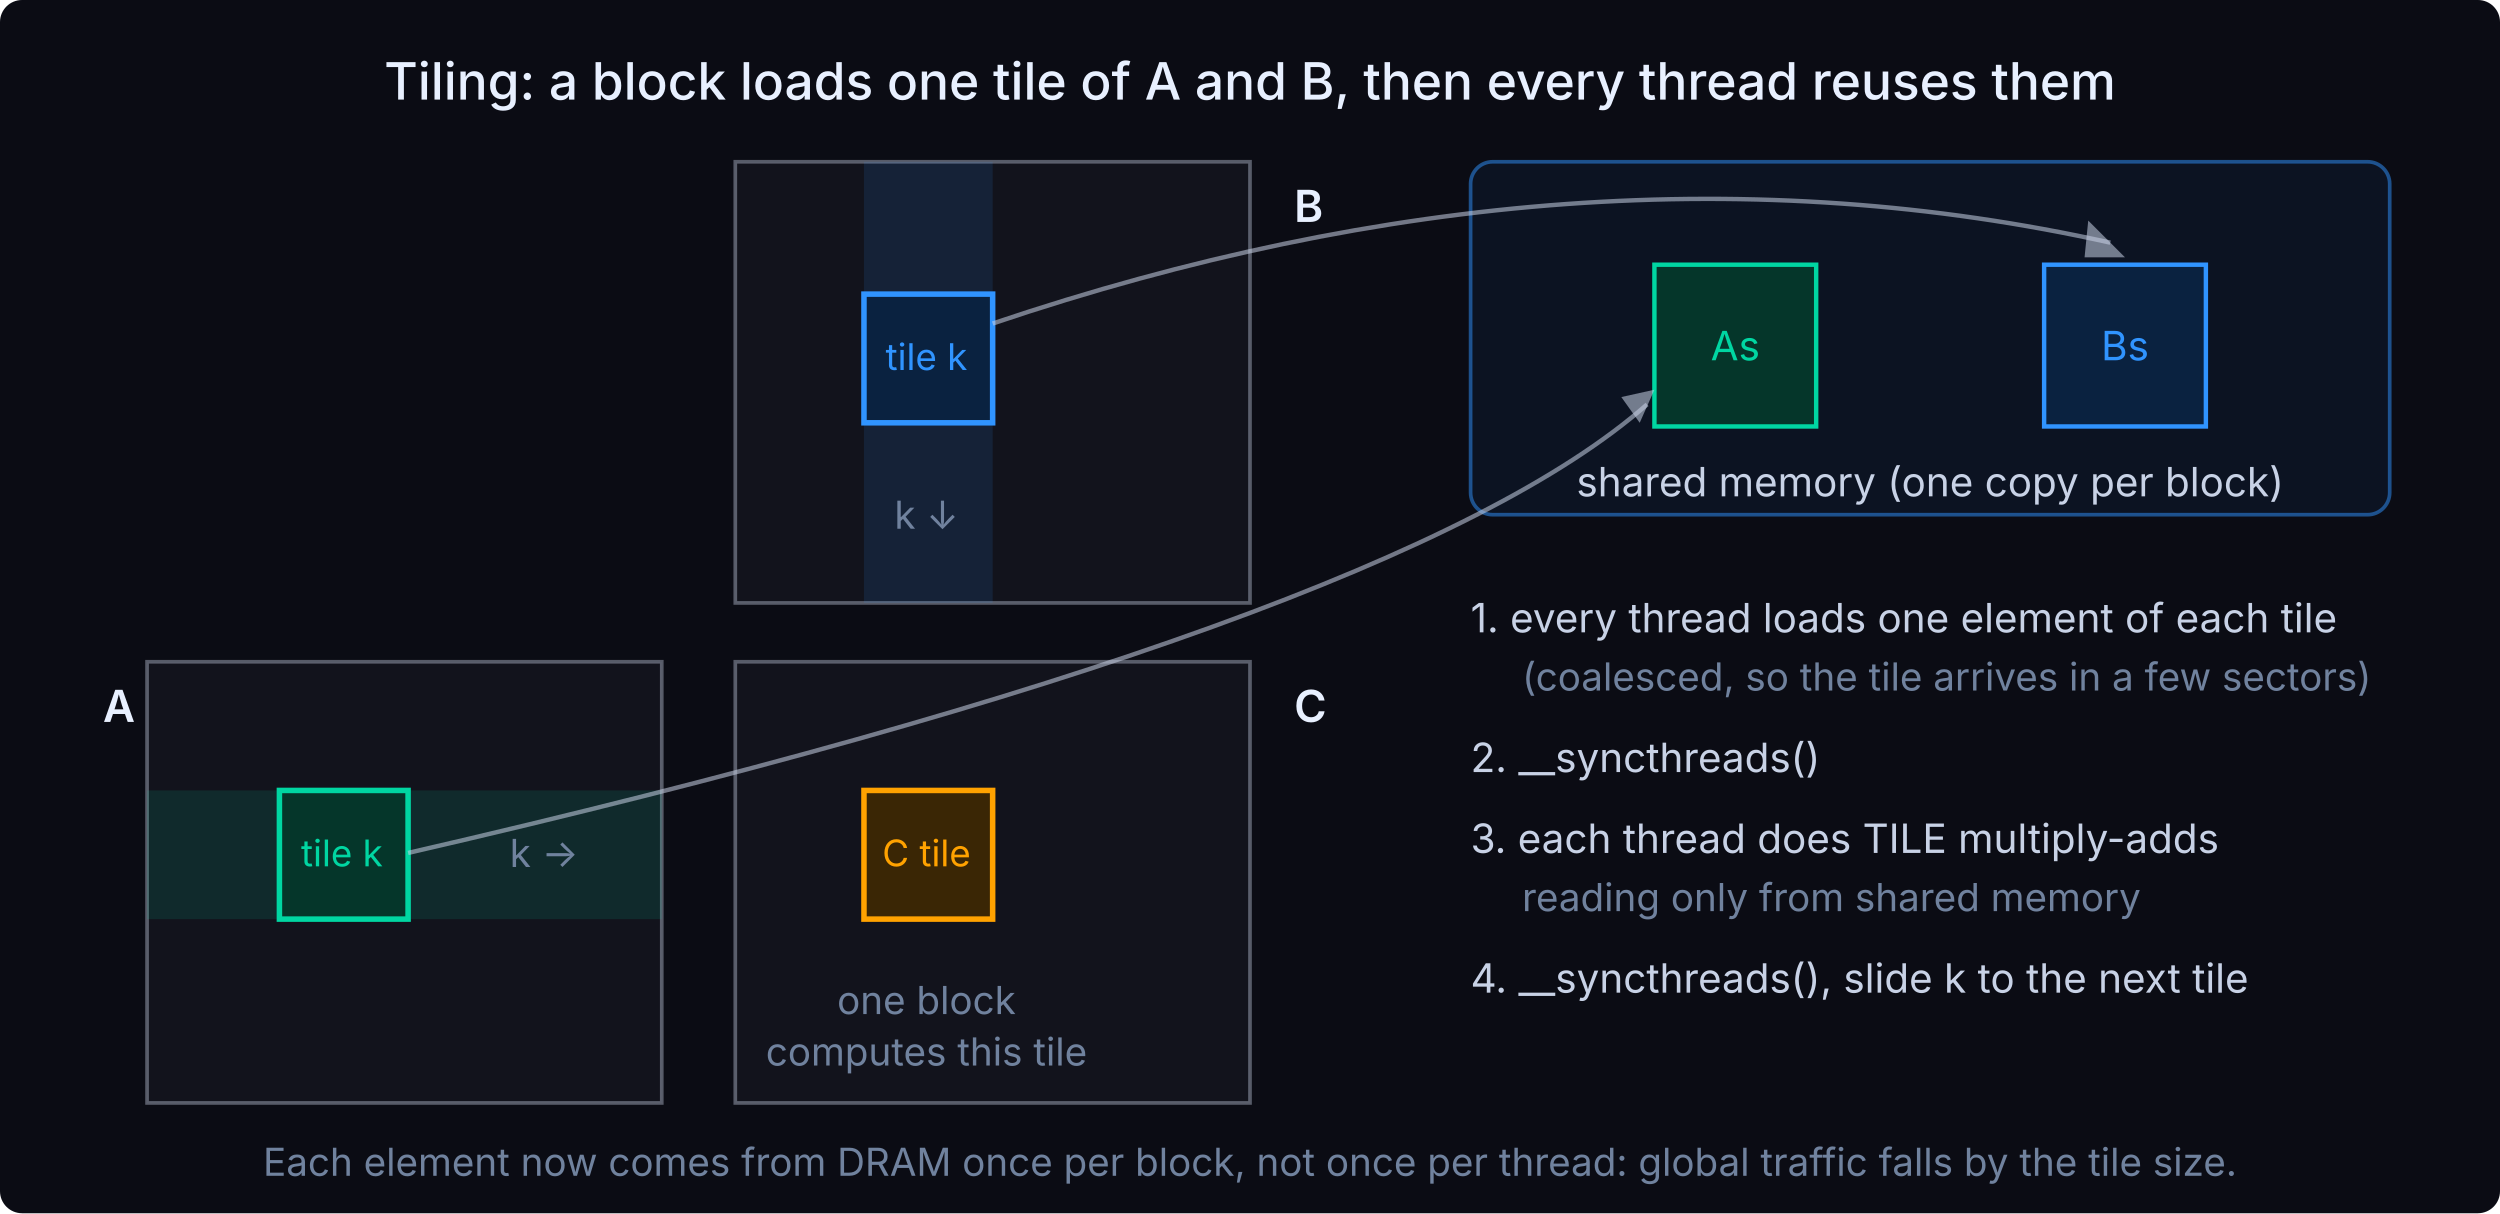
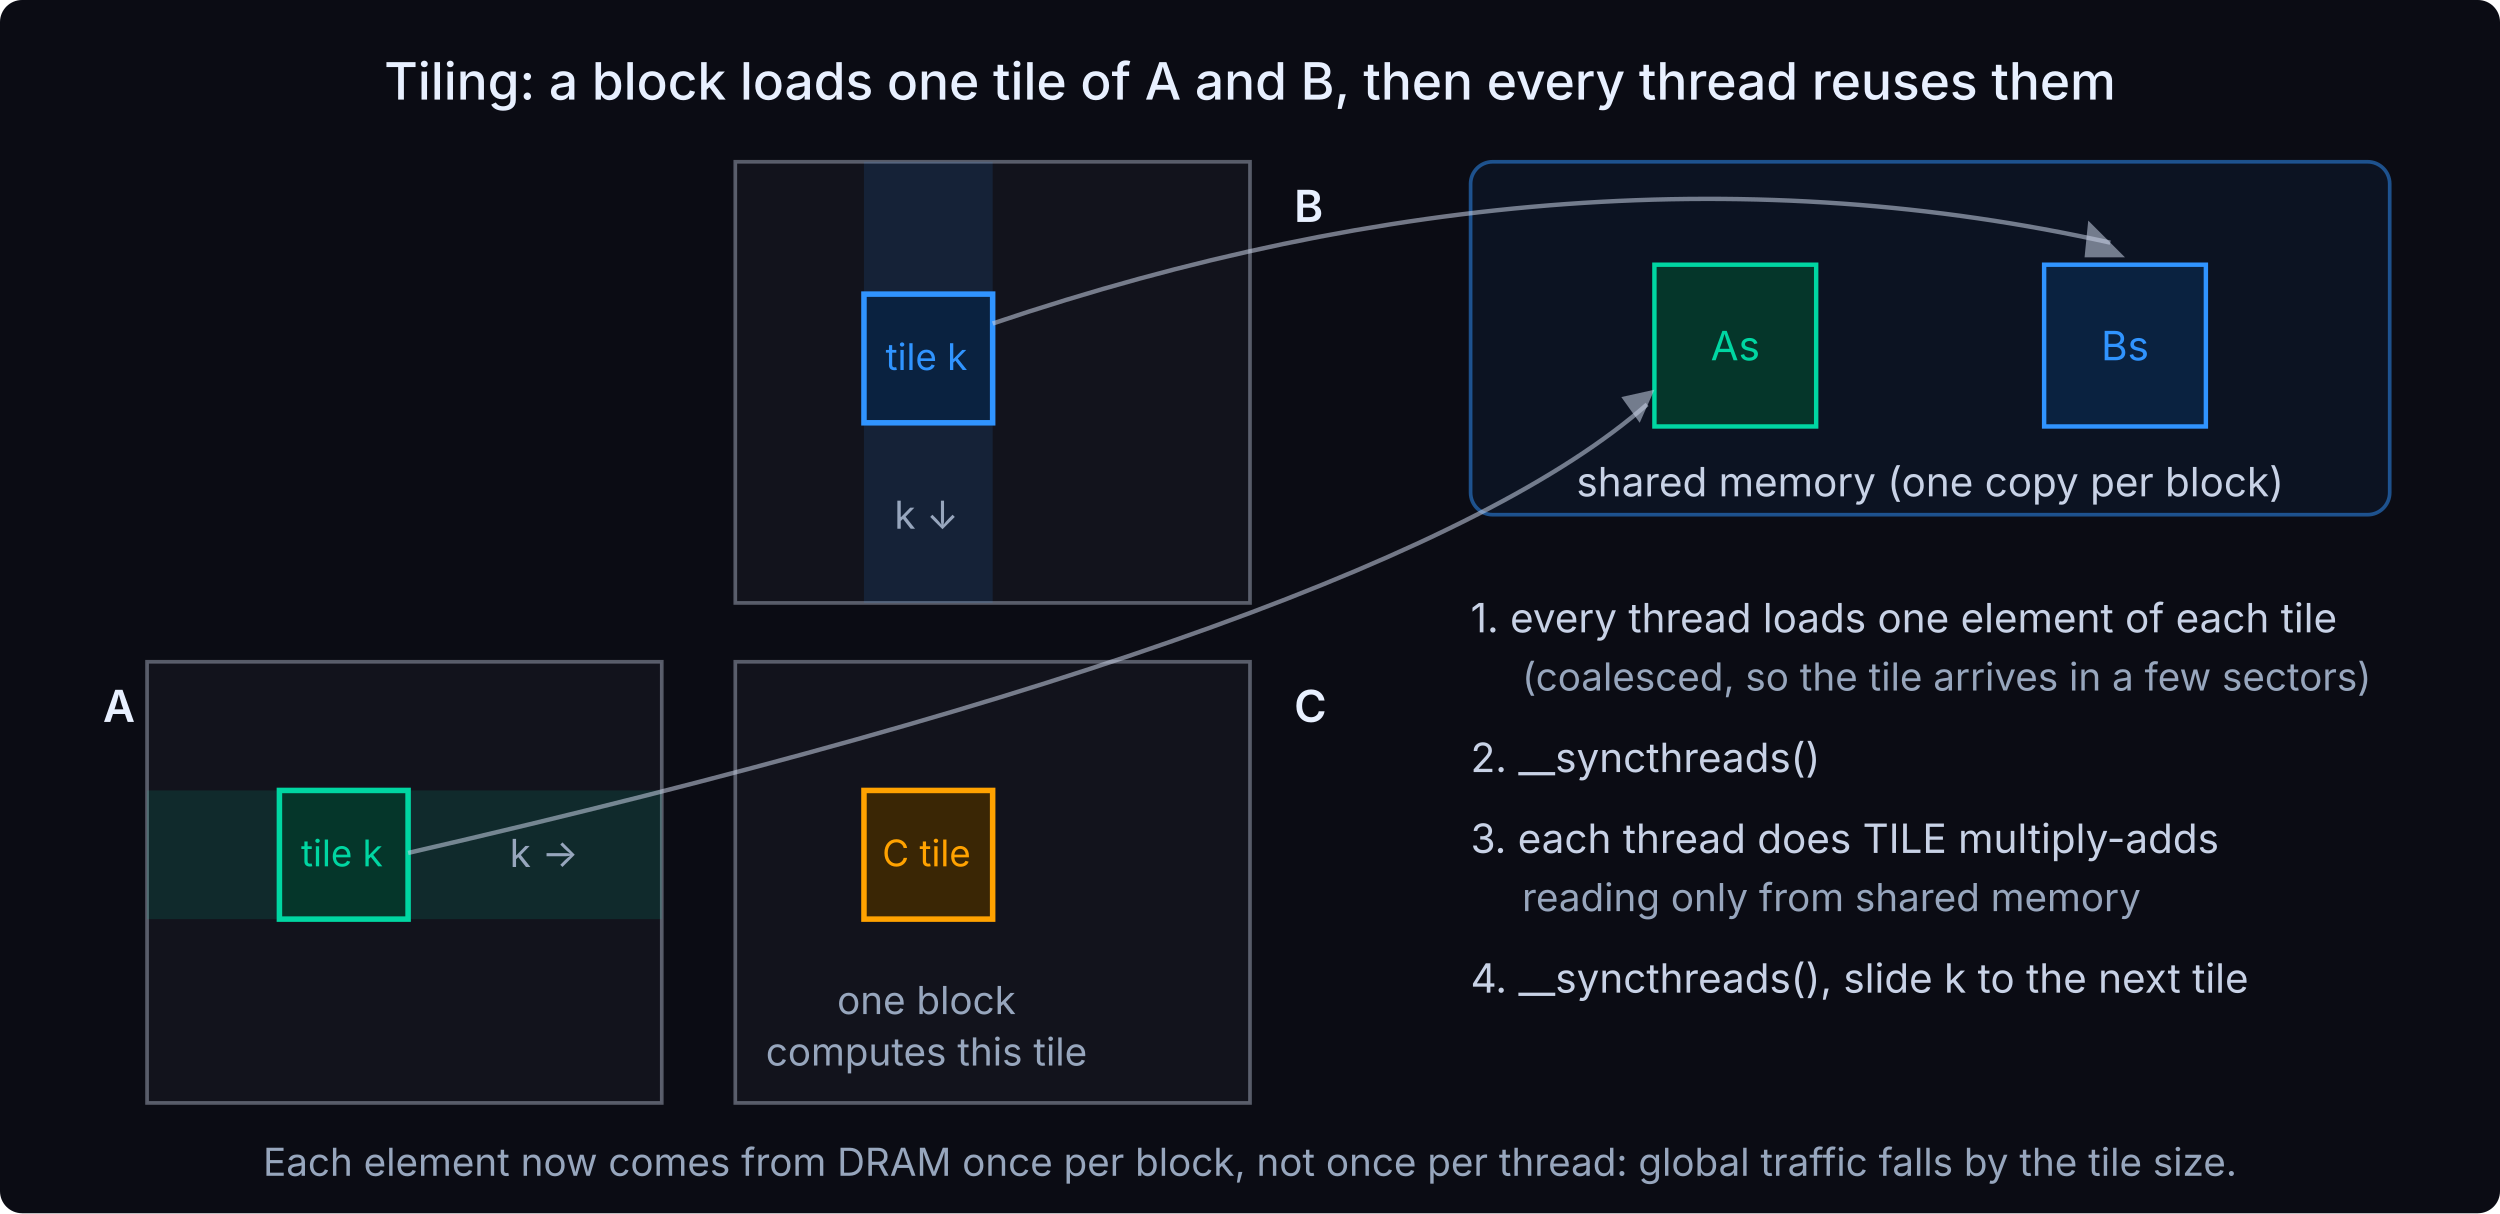
<svg xmlns="http://www.w3.org/2000/svg" width="100%" viewBox="0 0 680 330">
  <style>
  text { font-family: -apple-system, BlinkMacSystemFont, 'Segoe UI', sans-serif; dominant-baseline: central; }
  .title { fill: #e8f0ff; font-size: 14px; font-weight: 500; }
  .lbl { fill: #e8f0ff; font-size: 12px; font-weight: 600; }
  .txt { fill: #c8d2e6; font-size: 11px; }
-   .mut { fill: #70829e; font-size: 10.5px; }
+   .mut { fill: #97a6bd; font-size: 10.5px; }
  .mat { fill: #12131c; stroke: rgba(200,210,230,0.4); stroke-width: 1; }
  .arrow { stroke: rgba(200,210,230,0.55); stroke-width: 1.2; fill: none; }
  .head { fill: rgba(200,210,230,0.55); }
</style>
  <rect width="100%" height="100%" fill="#0b0c14" rx="6" />
  <text x="340" y="22" text-anchor="middle" class="title">Tiling: a block loads one tile of A and B, then every thread reuses them</text>
  <rect x="200" y="44" width="140" height="120" class="mat" />
  <rect x="235" y="44" width="35" height="120" fill="rgba(48,148,255,0.12)" />
  <rect x="235" y="80" width="35" height="35" fill="rgb(10,34,64)" stroke="rgb(48,148,255)" stroke-width="1.5" />
  <text x="352" y="56" class="lbl">B</text>
  <text x="252" y="97" text-anchor="middle" style="fill: rgb(48,148,255); font-size: 10px;">tile k</text>
  <text x="252" y="140" text-anchor="middle" class="mut">k ↓</text>
  <rect x="40" y="180" width="140" height="120" class="mat" />
  <rect x="40" y="215" width="140" height="35" fill="rgba(0,214,162,0.12)" />
  <rect x="76" y="215" width="35" height="35" fill="rgb(5,54,42)" stroke="rgb(0,214,162)" stroke-width="1.5" />
  <text x="28" y="192" class="lbl">A</text>
  <text x="93" y="232" text-anchor="middle" style="fill: rgb(0,214,162); font-size: 10px;">tile k</text>
  <text x="148" y="232" text-anchor="middle" class="mut">k →</text>
  <rect x="200" y="180" width="140" height="120" class="mat" />
  <rect x="235" y="215" width="35" height="35" fill="rgb(58,38,5)" stroke="rgb(255,162,0)" stroke-width="1.5" />
  <text x="352" y="192" class="lbl">C</text>
  <text x="252" y="232" text-anchor="middle" style="fill: rgb(255,162,0); font-size: 10px;">C tile</text>
  <text x="252" y="272" text-anchor="middle" class="mut">one block</text>
  <text x="252" y="286" text-anchor="middle" class="mut">computes this tile</text>
  <rect x="400" y="44" width="250" height="96" rx="6" fill="rgba(48,148,255,0.06)" stroke="rgba(48,148,255,0.5)" stroke-width="1" />
  <text x="525" y="131" text-anchor="middle" class="txt">shared memory (one copy per block)</text>
  <rect x="450" y="72" width="44" height="44" fill="rgb(5,54,42)" stroke="rgb(0,214,162)" stroke-width="1.2" />
  <text x="472" y="94" text-anchor="middle" style="fill: rgb(0,214,162); font-size: 11px;">As</text>
  <rect x="556" y="72" width="44" height="44" fill="rgb(10,34,64)" stroke="rgb(48,148,255)" stroke-width="1.2" />
  <text x="578" y="94" text-anchor="middle" style="fill: rgb(48,148,255); font-size: 11px;">Bs</text>
  <path d="M270 88 Q 430 34 574 66" class="arrow" />
  <polygon points="568,60 578,70 567,70" class="head" />
  <path d="M111 232 Q 380 170 448 110" class="arrow" />
  <polygon points="441,108 450,106 446,115" class="head" />
  <text x="400" y="168" class="txt">1. every thread loads one element of each tile</text>
  <text x="414" y="184" class="mut">(coalesced, so the tile arrives in a few sectors)</text>
  <text x="400" y="206" class="txt">2. __syncthreads()</text>
  <text x="400" y="228" class="txt">3. each thread does TILE multiply-adds</text>
  <text x="414" y="244" class="mut">reading only from shared memory</text>
  <text x="400" y="266" class="txt">4. __syncthreads(), slide k to the next tile</text>
  <text x="340" y="316" text-anchor="middle" class="mut">Each element now comes from DRAM once per block, not once per thread: global traffic falls by the tile size.</text>
</svg>
